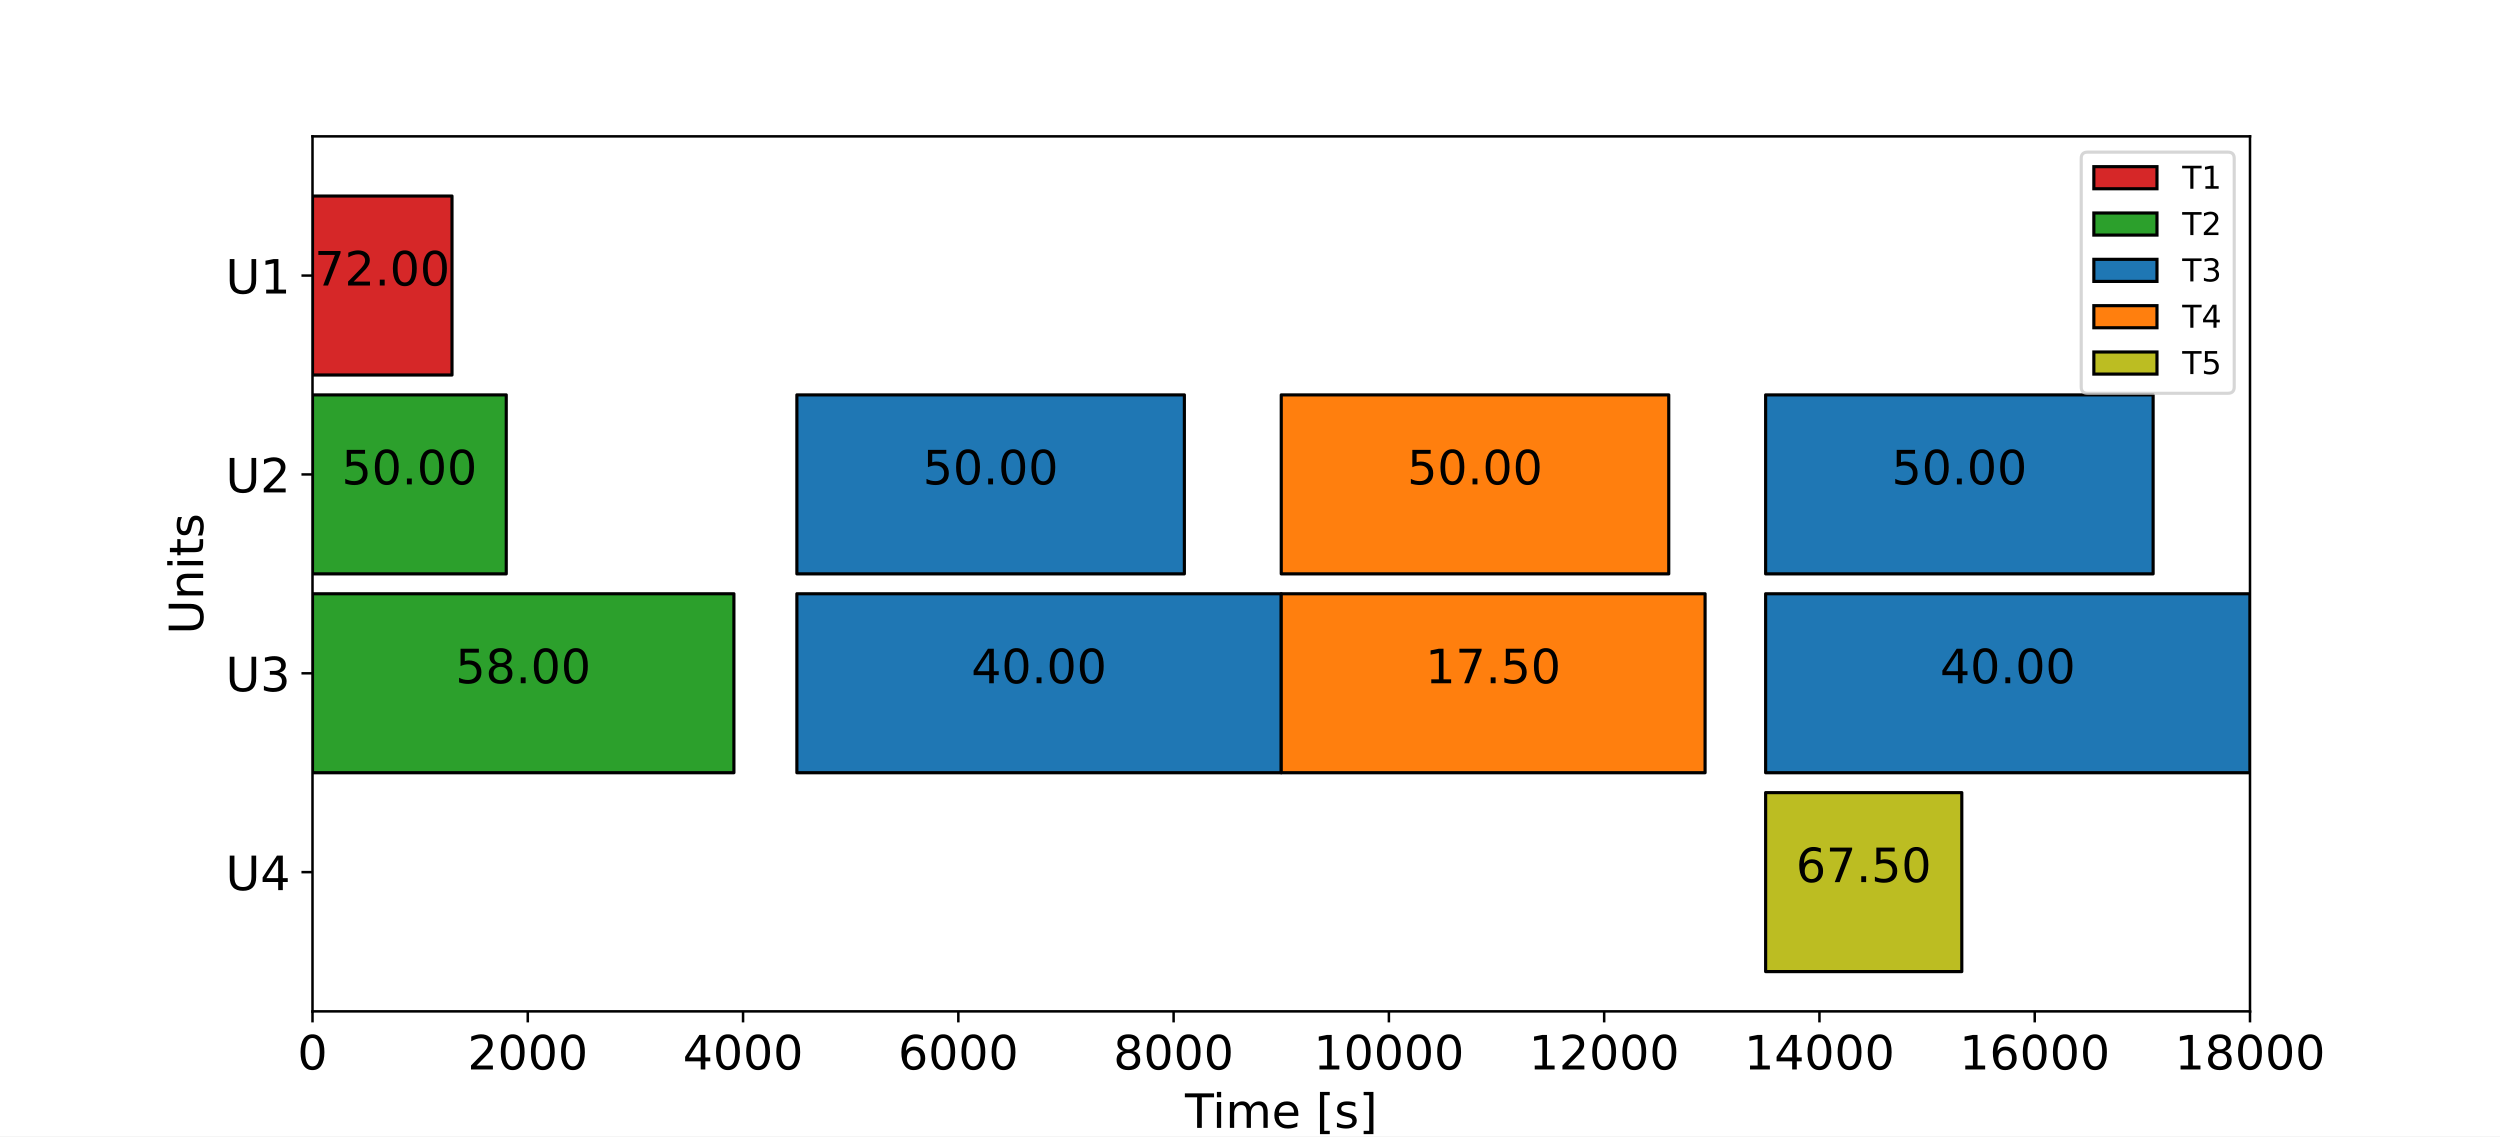
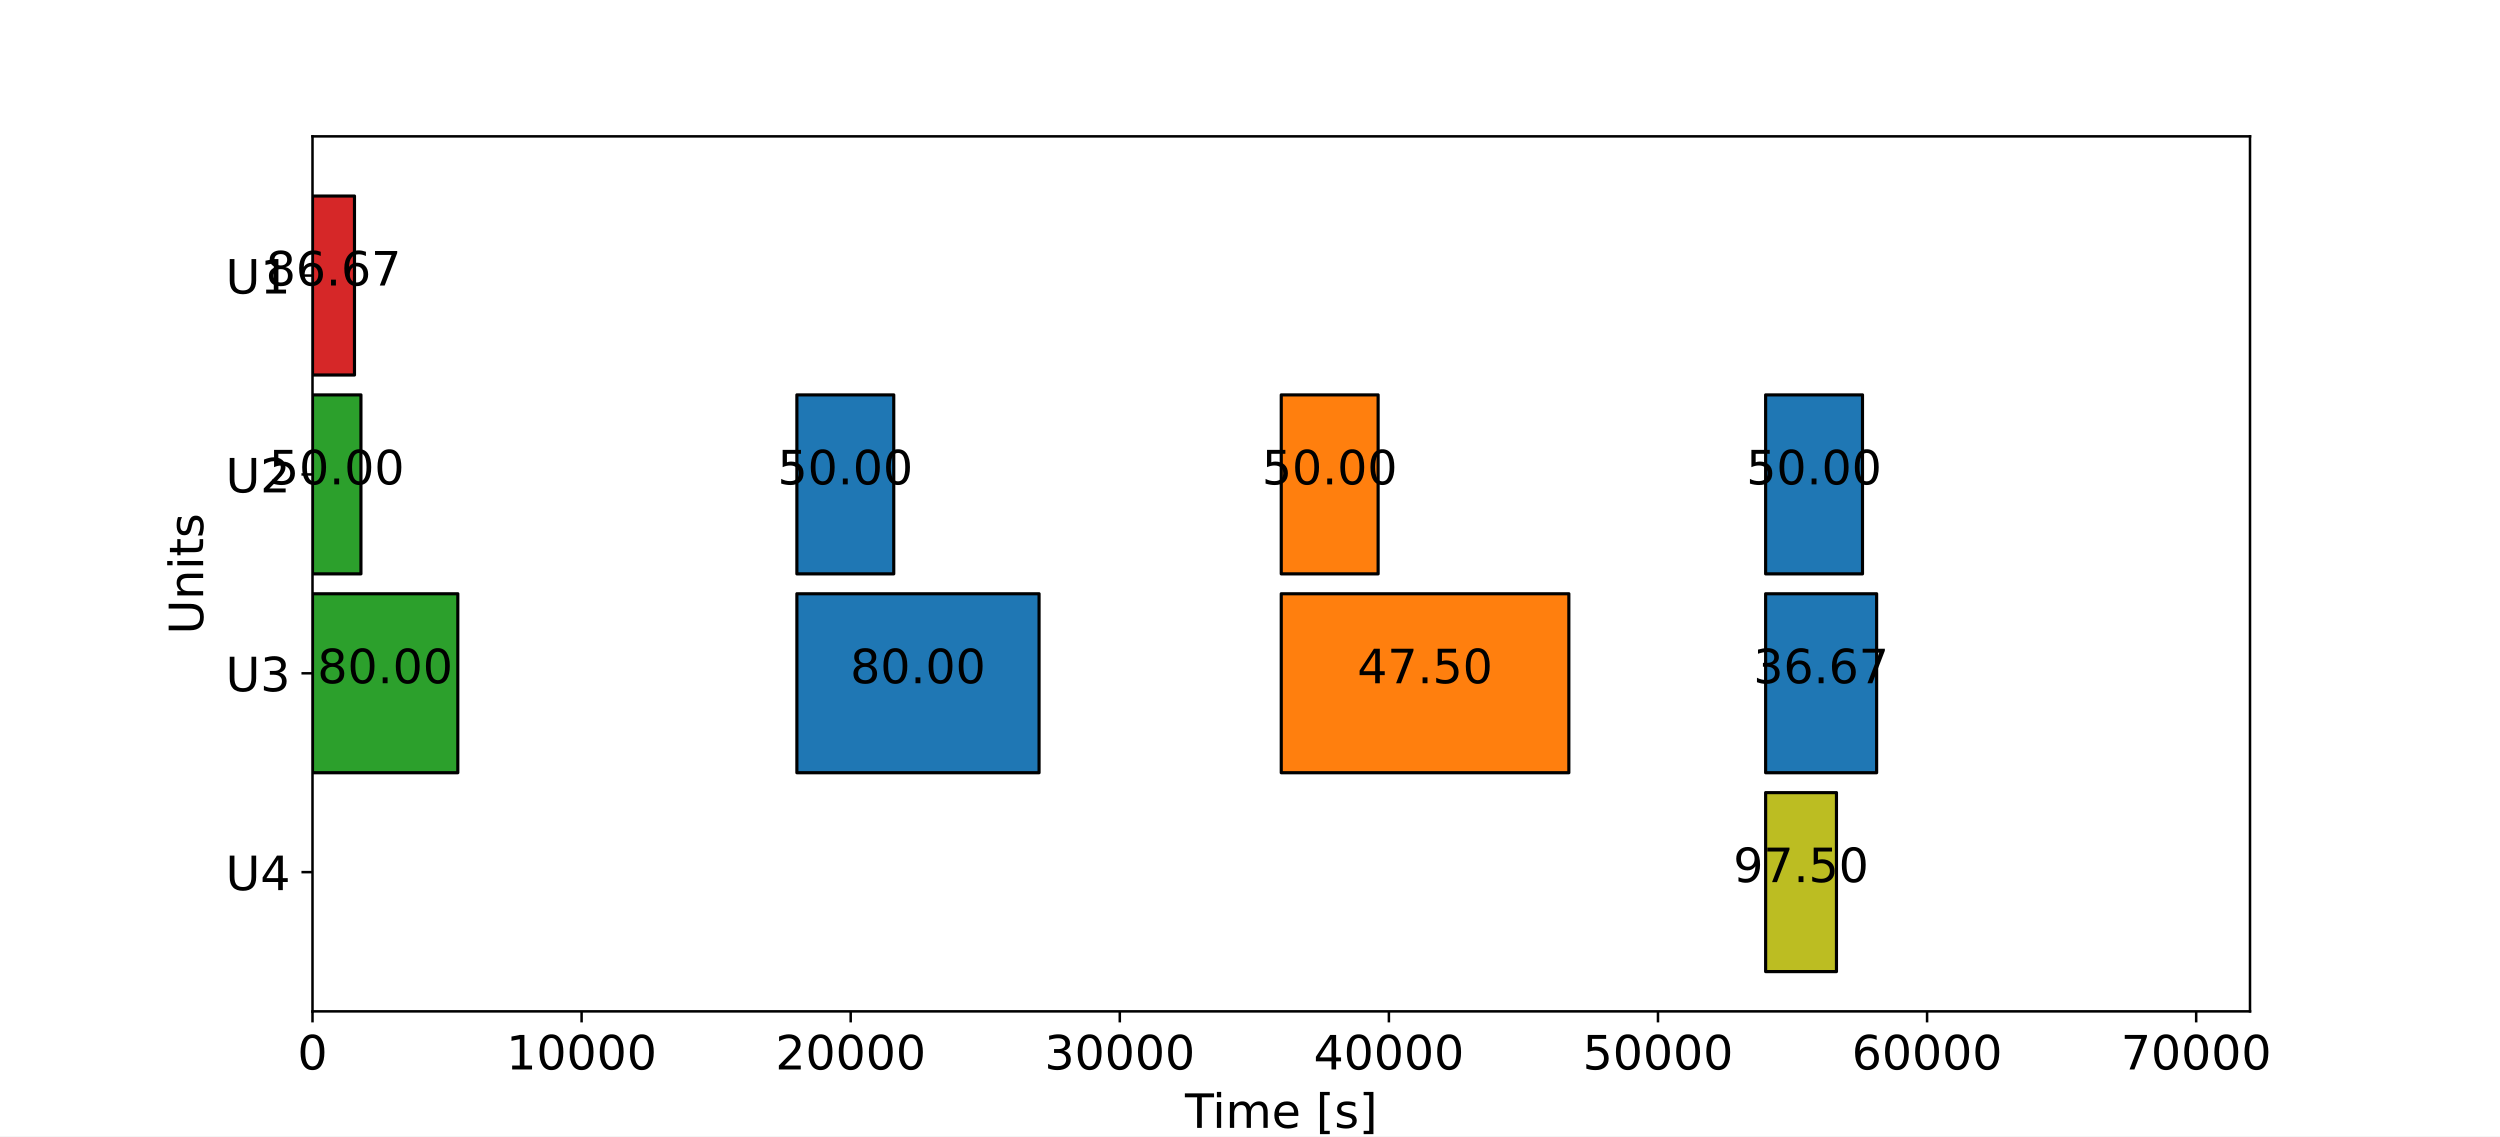
<svg xmlns="http://www.w3.org/2000/svg" xmlns:xlink="http://www.w3.org/1999/xlink" width="792pt" height="360pt" viewBox="0 0 792 360" version="1.1">
  <defs>
    <style type="text/css">*{stroke-linejoin: round; stroke-linecap: butt}</style>
  </defs>
  <g id="figure_1">
    <g id="patch_1">
      <path d="M 0 360  L 792 360  L 792 0  L 0 0  z " style="fill: #ffffff" />
    </g>
    <g id="axes_1">
      <g id="patch_2">
        <path d="M 99 320.4  L 712.8 320.4  L 712.8 43.2  L 99 43.2  z " style="fill: #ffffff" />
      </g>
      <g id="BrokenBarHCollection_1">
        <defs>
-           <path id="m81bebd222e" d="M 99 -241.2  L 99 -297.9  L 143.194 -297.9  L 143.194 -241.2  L 99 -241.2  z " style="stroke: #000000" />
-         </defs>
-         <g clip-path="url(#p4a7bb8e0bb)">
-           <use xlink:href="#m81bebd222e" x="0" y="360" style="fill: #d62728; stroke: #000000" />
+           <path id="m1258322903" d="M 99 -241.2  L 99 -297.9  L 112.299 -297.9  L 112.299 -241.2  L 99 -241.2  z " style="stroke: #000000" />
+         </defs>
+         <g clip-path="url(#p17976723ec)">
+           <use xlink:href="#m1258322903" x="0" y="360" style="fill: #d62728; stroke: #000000" />
        </g>
      </g>
      <g id="BrokenBarHCollection_2">
        <defs>
-           <path id="m9eb2f9c314" d="M 99 -178.2  L 99 -234.9  L 160.38 -234.9  L 160.38 -178.2  L 99 -178.2  z " style="stroke: #000000" />
-         </defs>
-         <g clip-path="url(#p4a7bb8e0bb)">
-           <use xlink:href="#m9eb2f9c314" x="0" y="360" style="fill: #2ca02c; stroke: #000000" />
+           <path id="m494aa70f9f" d="M 99 -178.2  L 99 -234.9  L 114.345 -234.9  L 114.345 -178.2  L 99 -178.2  z " style="stroke: #000000" />
+         </defs>
+         <g clip-path="url(#p17976723ec)">
+           <use xlink:href="#m494aa70f9f" x="0" y="360" style="fill: #2ca02c; stroke: #000000" />
        </g>
      </g>
      <g id="BrokenBarHCollection_3">
        <defs>
-           <path id="m31d85ff6fa" d="M 252.45 -178.2  L 252.45 -234.9  L 375.21 -234.9  L 375.21 -178.2  L 252.45 -178.2  z " style="stroke: #000000" />
-         </defs>
-         <g clip-path="url(#p4a7bb8e0bb)">
-           <use xlink:href="#m31d85ff6fa" x="0" y="360" style="fill: #1f77b4; stroke: #000000" />
+           <path id="m9062412a14" d="M 252.45 -178.2  L 252.45 -234.9  L 283.14 -234.9  L 283.14 -178.2  L 252.45 -178.2  z " style="stroke: #000000" />
+         </defs>
+         <g clip-path="url(#p17976723ec)">
+           <use xlink:href="#m9062412a14" x="0" y="360" style="fill: #1f77b4; stroke: #000000" />
        </g>
      </g>
      <g id="BrokenBarHCollection_4">
        <defs>
-           <path id="m3d2cc19e52" d="M 559.35 -178.2  L 559.35 -234.9  L 682.11 -234.9  L 682.11 -178.2  L 559.35 -178.2  z " style="stroke: #000000" />
-         </defs>
-         <g clip-path="url(#p4a7bb8e0bb)">
-           <use xlink:href="#m3d2cc19e52" x="0" y="360" style="fill: #1f77b4; stroke: #000000" />
+           <path id="me670b5eddc" d="M 559.35 -178.2  L 559.35 -234.9  L 590.04 -234.9  L 590.04 -178.2  L 559.35 -178.2  z " style="stroke: #000000" />
+         </defs>
+         <g clip-path="url(#p17976723ec)">
+           <use xlink:href="#me670b5eddc" x="0" y="360" style="fill: #1f77b4; stroke: #000000" />
        </g>
      </g>
      <g id="BrokenBarHCollection_5">
        <defs>
-           <path id="m1a95c7a7a6" d="M 405.9 -178.2  L 405.9 -234.9  L 528.66 -234.9  L 528.66 -178.2  L 405.9 -178.2  z " style="stroke: #000000" />
-         </defs>
-         <g clip-path="url(#p4a7bb8e0bb)">
-           <use xlink:href="#m1a95c7a7a6" x="0" y="360" style="fill: #ff7f0e; stroke: #000000" />
+           <path id="md164642801" d="M 405.9 -178.2  L 405.9 -234.9  L 436.59 -234.9  L 436.59 -178.2  L 405.9 -178.2  z " style="stroke: #000000" />
+         </defs>
+         <g clip-path="url(#p17976723ec)">
+           <use xlink:href="#md164642801" x="0" y="360" style="fill: #ff7f0e; stroke: #000000" />
        </g>
      </g>
      <g id="BrokenBarHCollection_6">
        <defs>
-           <path id="maec61ea250" d="M 99 -115.2  L 99 -171.9  L 232.501 -171.9  L 232.501 -115.2  L 99 -115.2  z " style="stroke: #000000" />
-         </defs>
-         <g clip-path="url(#p4a7bb8e0bb)">
-           <use xlink:href="#maec61ea250" x="0" y="360" style="fill: #2ca02c; stroke: #000000" />
+           <path id="mdda0d12904" d="M 99 -115.2  L 99 -171.9  L 145.035 -171.9  L 145.035 -115.2  L 99 -115.2  z " style="stroke: #000000" />
+         </defs>
+         <g clip-path="url(#p17976723ec)">
+           <use xlink:href="#mdda0d12904" x="0" y="360" style="fill: #2ca02c; stroke: #000000" />
        </g>
      </g>
      <g id="BrokenBarHCollection_7">
        <defs>
-           <path id="mf0f4328103" d="M 252.45 -115.2  L 252.45 -171.9  L 405.9 -171.9  L 405.9 -115.2  L 252.45 -115.2  z " style="stroke: #000000" />
-         </defs>
-         <g clip-path="url(#p4a7bb8e0bb)">
-           <use xlink:href="#mf0f4328103" x="0" y="360" style="fill: #1f77b4; stroke: #000000" />
+           <path id="m531e5bca9e" d="M 252.45 -115.2  L 252.45 -171.9  L 329.175 -171.9  L 329.175 -115.2  L 252.45 -115.2  z " style="stroke: #000000" />
+         </defs>
+         <g clip-path="url(#p17976723ec)">
+           <use xlink:href="#m531e5bca9e" x="0" y="360" style="fill: #1f77b4; stroke: #000000" />
        </g>
      </g>
      <g id="BrokenBarHCollection_8">
        <defs>
-           <path id="m0e651220ba" d="M 559.35 -115.2  L 559.35 -171.9  L 712.8 -171.9  L 712.8 -115.2  L 559.35 -115.2  z " style="stroke: #000000" />
-         </defs>
-         <g clip-path="url(#p4a7bb8e0bb)">
-           <use xlink:href="#m0e651220ba" x="0" y="360" style="fill: #1f77b4; stroke: #000000" />
+           <path id="ma4c908518f" d="M 559.35 -115.2  L 559.35 -171.9  L 594.516 -171.9  L 594.516 -115.2  L 559.35 -115.2  z " style="stroke: #000000" />
+         </defs>
+         <g clip-path="url(#p17976723ec)">
+           <use xlink:href="#ma4c908518f" x="0" y="360" style="fill: #1f77b4; stroke: #000000" />
        </g>
      </g>
      <g id="BrokenBarHCollection_9">
        <defs>
-           <path id="m77ba1caeb8" d="M 405.9 -115.2  L 405.9 -171.9  L 540.169 -171.9  L 540.169 -115.2  L 405.9 -115.2  z " style="stroke: #000000" />
-         </defs>
-         <g clip-path="url(#p4a7bb8e0bb)">
-           <use xlink:href="#m77ba1caeb8" x="0" y="360" style="fill: #ff7f0e; stroke: #000000" />
+           <path id="m0c7039a220" d="M 405.9 -115.2  L 405.9 -171.9  L 497.011 -171.9  L 497.011 -115.2  L 405.9 -115.2  z " style="stroke: #000000" />
+         </defs>
+         <g clip-path="url(#p17976723ec)">
+           <use xlink:href="#m0c7039a220" x="0" y="360" style="fill: #ff7f0e; stroke: #000000" />
        </g>
      </g>
      <g id="BrokenBarHCollection_10">
        <defs>
-           <path id="m92387e7897" d="M 559.35 -52.2  L 559.35 -108.9  L 621.497 -108.9  L 621.497 -52.2  L 559.35 -52.2  z " style="stroke: #000000" />
-         </defs>
-         <g clip-path="url(#p4a7bb8e0bb)">
-           <use xlink:href="#m92387e7897" x="0" y="360" style="fill: #bcbd22; stroke: #000000" />
+           <path id="mdcb5dcd080" d="M 559.35 -52.2  L 559.35 -108.9  L 581.792 -108.9  L 581.792 -52.2  L 559.35 -52.2  z " style="stroke: #000000" />
+         </defs>
+         <g clip-path="url(#p17976723ec)">
+           <use xlink:href="#mdcb5dcd080" x="0" y="360" style="fill: #bcbd22; stroke: #000000" />
        </g>
      </g>
      <g id="matplotlib.axis_1">
        <g id="xtick_1">
          <g id="line2d_1">
            <defs>
-               <path id="mda38a6af88" d="M 0 0  L 0 3.5  " style="stroke: #000000; stroke-width: 0.8" />
+               <path id="m4887a3c3fd" d="M 0 0  L 0 3.5  " style="stroke: #000000; stroke-width: 0.8" />
            </defs>
            <g>
-               <use xlink:href="#mda38a6af88" x="99" y="320.4" style="stroke: #000000; stroke-width: 0.8" />
+               <use xlink:href="#m4887a3c3fd" x="99" y="320.4" style="stroke: #000000; stroke-width: 0.8" />
            </g>
          </g>
          <g id="text_1">
            <g transform="translate(94.22813 338.7977) scale(0.15 -0.15)">
              <defs>
                <path id="DejaVuSans-30" d="M 2034 4250  Q 1547 4250 1301 3770  Q 1056 3291 1056 2328  Q 1056 1369 1301 889  Q 1547 409 2034 409  Q 2525 409 2770 889  Q 3016 1369 3016 2328  Q 3016 3291 2770 3770  Q 2525 4250 2034 4250  z M 2034 4750  Q 2819 4750 3233 4129  Q 3647 3509 3647 2328  Q 3647 1150 3233 529  Q 2819 -91 2034 -91  Q 1250 -91 836 529  Q 422 1150 422 2328  Q 422 3509 836 4129  Q 1250 4750 2034 4750  z " transform="scale(0.015625)" />
              </defs>
              <use xlink:href="#DejaVuSans-30" />
            </g>
          </g>
        </g>
        <g id="xtick_2">
          <g id="line2d_2">
            <g>
-               <use xlink:href="#mda38a6af88" x="167.2" y="320.4" style="stroke: #000000; stroke-width: 0.8" />
+               <use xlink:href="#m4887a3c3fd" x="184.25" y="320.4" style="stroke: #000000; stroke-width: 0.8" />
            </g>
          </g>
          <g id="text_2">
-             <g transform="translate(148.1125 338.7977) scale(0.15 -0.15)">
-               <defs>
-                 <path id="DejaVuSans-32" d="M 1228 531  L 3431 531  L 3431 0  L 469 0  L 469 531  Q 828 903 1448 1529  Q 2069 2156 2228 2338  Q 2531 2678 2651 2914  Q 2772 3150 2772 3378  Q 2772 3750 2511 3984  Q 2250 4219 1831 4219  Q 1534 4219 1204 4116  Q 875 4013 500 3803  L 500 4441  Q 881 4594 1212 4672  Q 1544 4750 1819 4750  Q 2544 4750 2975 4387  Q 3406 4025 3406 3419  Q 3406 3131 3298 2873  Q 3191 2616 2906 2266  Q 2828 2175 2409 1742  Q 1991 1309 1228 531  z " transform="scale(0.015625)" />
-               </defs>
-               <use xlink:href="#DejaVuSans-32" />
-               <use xlink:href="#DejaVuSans-30" x="63.623" />
-               <use xlink:href="#DejaVuSans-30" x="127.246" />
-               <use xlink:href="#DejaVuSans-30" x="190.869" />
+             <g transform="translate(160.3906 338.7977) scale(0.15 -0.15)">
+               <defs>
+                 <path id="DejaVuSans-31" d="M 794 531  L 1825 531  L 1825 4091  L 703 3866  L 703 4441  L 1819 4666  L 2450 4666  L 2450 531  L 3481 531  L 3481 0  L 794 0  L 794 531  z " transform="scale(0.015625)" />
+               </defs>
+               <use xlink:href="#DejaVuSans-31" />
+               <use xlink:href="#DejaVuSans-30" x="63.623" />
+               <use xlink:href="#DejaVuSans-30" x="127.246" />
+               <use xlink:href="#DejaVuSans-30" x="190.869" />
+               <use xlink:href="#DejaVuSans-30" x="254.492" />
            </g>
          </g>
        </g>
        <g id="xtick_3">
          <g id="line2d_3">
            <g>
-               <use xlink:href="#mda38a6af88" x="235.4" y="320.4" style="stroke: #000000; stroke-width: 0.8" />
+               <use xlink:href="#m4887a3c3fd" x="269.5" y="320.4" style="stroke: #000000; stroke-width: 0.8" />
            </g>
          </g>
          <g id="text_3">
-             <g transform="translate(216.3125 338.7977) scale(0.15 -0.15)">
-               <defs>
-                 <path id="DejaVuSans-34" d="M 2419 4116  L 825 1625  L 2419 1625  L 2419 4116  z M 2253 4666  L 3047 4666  L 3047 1625  L 3713 1625  L 3713 1100  L 3047 1100  L 3047 0  L 2419 0  L 2419 1100  L 313 1100  L 313 1709  L 2253 4666  z " transform="scale(0.015625)" />
-               </defs>
-               <use xlink:href="#DejaVuSans-34" />
-               <use xlink:href="#DejaVuSans-30" x="63.623" />
-               <use xlink:href="#DejaVuSans-30" x="127.246" />
-               <use xlink:href="#DejaVuSans-30" x="190.869" />
+             <g transform="translate(245.6406 338.7977) scale(0.15 -0.15)">
+               <defs>
+                 <path id="DejaVuSans-32" d="M 1228 531  L 3431 531  L 3431 0  L 469 0  L 469 531  Q 828 903 1448 1529  Q 2069 2156 2228 2338  Q 2531 2678 2651 2914  Q 2772 3150 2772 3378  Q 2772 3750 2511 3984  Q 2250 4219 1831 4219  Q 1534 4219 1204 4116  Q 875 4013 500 3803  L 500 4441  Q 881 4594 1212 4672  Q 1544 4750 1819 4750  Q 2544 4750 2975 4387  Q 3406 4025 3406 3419  Q 3406 3131 3298 2873  Q 3191 2616 2906 2266  Q 2828 2175 2409 1742  Q 1991 1309 1228 531  z " transform="scale(0.015625)" />
+               </defs>
+               <use xlink:href="#DejaVuSans-32" />
+               <use xlink:href="#DejaVuSans-30" x="63.623" />
+               <use xlink:href="#DejaVuSans-30" x="127.246" />
+               <use xlink:href="#DejaVuSans-30" x="190.869" />
+               <use xlink:href="#DejaVuSans-30" x="254.492" />
            </g>
          </g>
        </g>
        <g id="xtick_4">
          <g id="line2d_4">
            <g>
-               <use xlink:href="#mda38a6af88" x="303.6" y="320.4" style="stroke: #000000; stroke-width: 0.8" />
+               <use xlink:href="#m4887a3c3fd" x="354.75" y="320.4" style="stroke: #000000; stroke-width: 0.8" />
            </g>
          </g>
          <g id="text_4">
-             <g transform="translate(284.5125 338.7977) scale(0.15 -0.15)">
-               <defs>
-                 <path id="DejaVuSans-36" d="M 2113 2584  Q 1688 2584 1439 2293  Q 1191 2003 1191 1497  Q 1191 994 1439 701  Q 1688 409 2113 409  Q 2538 409 2786 701  Q 3034 994 3034 1497  Q 3034 2003 2786 2293  Q 2538 2584 2113 2584  z M 3366 4563  L 3366 3988  Q 3128 4100 2886 4159  Q 2644 4219 2406 4219  Q 1781 4219 1451 3797  Q 1122 3375 1075 2522  Q 1259 2794 1537 2939  Q 1816 3084 2150 3084  Q 2853 3084 3261 2657  Q 3669 2231 3669 1497  Q 3669 778 3244 343  Q 2819 -91 2113 -91  Q 1303 -91 875 529  Q 447 1150 447 2328  Q 447 3434 972 4092  Q 1497 4750 2381 4750  Q 2619 4750 2861 4703  Q 3103 4656 3366 4563  z " transform="scale(0.015625)" />
-               </defs>
-               <use xlink:href="#DejaVuSans-36" />
-               <use xlink:href="#DejaVuSans-30" x="63.623" />
-               <use xlink:href="#DejaVuSans-30" x="127.246" />
-               <use xlink:href="#DejaVuSans-30" x="190.869" />
+             <g transform="translate(330.8906 338.7977) scale(0.15 -0.15)">
+               <defs>
+                 <path id="DejaVuSans-33" d="M 2597 2516  Q 3050 2419 3304 2112  Q 3559 1806 3559 1356  Q 3559 666 3084 287  Q 2609 -91 1734 -91  Q 1441 -91 1130 -33  Q 819 25 488 141  L 488 750  Q 750 597 1062 519  Q 1375 441 1716 441  Q 2309 441 2620 675  Q 2931 909 2931 1356  Q 2931 1769 2642 2001  Q 2353 2234 1838 2234  L 1294 2234  L 1294 2753  L 1863 2753  Q 2328 2753 2575 2939  Q 2822 3125 2822 3475  Q 2822 3834 2567 4026  Q 2313 4219 1838 4219  Q 1578 4219 1281 4162  Q 984 4106 628 3988  L 628 4550  Q 988 4650 1302 4700  Q 1616 4750 1894 4750  Q 2613 4750 3031 4423  Q 3450 4097 3450 3541  Q 3450 3153 3228 2886  Q 3006 2619 2597 2516  z " transform="scale(0.015625)" />
+               </defs>
+               <use xlink:href="#DejaVuSans-33" />
+               <use xlink:href="#DejaVuSans-30" x="63.623" />
+               <use xlink:href="#DejaVuSans-30" x="127.246" />
+               <use xlink:href="#DejaVuSans-30" x="190.869" />
+               <use xlink:href="#DejaVuSans-30" x="254.492" />
            </g>
          </g>
        </g>
        <g id="xtick_5">
          <g id="line2d_5">
            <g>
-               <use xlink:href="#mda38a6af88" x="371.8" y="320.4" style="stroke: #000000; stroke-width: 0.8" />
+               <use xlink:href="#m4887a3c3fd" x="440" y="320.4" style="stroke: #000000; stroke-width: 0.8" />
            </g>
          </g>
          <g id="text_5">
-             <g transform="translate(352.7125 338.7977) scale(0.15 -0.15)">
-               <defs>
-                 <path id="DejaVuSans-38" d="M 2034 2216  Q 1584 2216 1326 1975  Q 1069 1734 1069 1313  Q 1069 891 1326 650  Q 1584 409 2034 409  Q 2484 409 2743 651  Q 3003 894 3003 1313  Q 3003 1734 2745 1975  Q 2488 2216 2034 2216  z M 1403 2484  Q 997 2584 770 2862  Q 544 3141 544 3541  Q 544 4100 942 4425  Q 1341 4750 2034 4750  Q 2731 4750 3128 4425  Q 3525 4100 3525 3541  Q 3525 3141 3298 2862  Q 3072 2584 2669 2484  Q 3125 2378 3379 2068  Q 3634 1759 3634 1313  Q 3634 634 3220 271  Q 2806 -91 2034 -91  Q 1263 -91 848 271  Q 434 634 434 1313  Q 434 1759 690 2068  Q 947 2378 1403 2484  z M 1172 3481  Q 1172 3119 1398 2916  Q 1625 2713 2034 2713  Q 2441 2713 2670 2916  Q 2900 3119 2900 3481  Q 2900 3844 2670 4047  Q 2441 4250 2034 4250  Q 1625 4250 1398 4047  Q 1172 3844 1172 3481  z " transform="scale(0.015625)" />
-               </defs>
-               <use xlink:href="#DejaVuSans-38" />
-               <use xlink:href="#DejaVuSans-30" x="63.623" />
-               <use xlink:href="#DejaVuSans-30" x="127.246" />
-               <use xlink:href="#DejaVuSans-30" x="190.869" />
+             <g transform="translate(416.1406 338.7977) scale(0.15 -0.15)">
+               <defs>
+                 <path id="DejaVuSans-34" d="M 2419 4116  L 825 1625  L 2419 1625  L 2419 4116  z M 2253 4666  L 3047 4666  L 3047 1625  L 3713 1625  L 3713 1100  L 3047 1100  L 3047 0  L 2419 0  L 2419 1100  L 313 1100  L 313 1709  L 2253 4666  z " transform="scale(0.015625)" />
+               </defs>
+               <use xlink:href="#DejaVuSans-34" />
+               <use xlink:href="#DejaVuSans-30" x="63.623" />
+               <use xlink:href="#DejaVuSans-30" x="127.246" />
+               <use xlink:href="#DejaVuSans-30" x="190.869" />
+               <use xlink:href="#DejaVuSans-30" x="254.492" />
            </g>
          </g>
        </g>
        <g id="xtick_6">
          <g id="line2d_6">
            <g>
-               <use xlink:href="#mda38a6af88" x="440" y="320.4" style="stroke: #000000; stroke-width: 0.8" />
+               <use xlink:href="#m4887a3c3fd" x="525.25" y="320.4" style="stroke: #000000; stroke-width: 0.8" />
            </g>
          </g>
          <g id="text_6">
-             <g transform="translate(416.1406 338.7977) scale(0.15 -0.15)">
-               <defs>
-                 <path id="DejaVuSans-31" d="M 794 531  L 1825 531  L 1825 4091  L 703 3866  L 703 4441  L 1819 4666  L 2450 4666  L 2450 531  L 3481 531  L 3481 0  L 794 0  L 794 531  z " transform="scale(0.015625)" />
-               </defs>
-               <use xlink:href="#DejaVuSans-31" />
+             <g transform="translate(501.3906 338.7977) scale(0.15 -0.15)">
+               <defs>
+                 <path id="DejaVuSans-35" d="M 691 4666  L 3169 4666  L 3169 4134  L 1269 4134  L 1269 2991  Q 1406 3038 1543 3061  Q 1681 3084 1819 3084  Q 2600 3084 3056 2656  Q 3513 2228 3513 1497  Q 3513 744 3044 326  Q 2575 -91 1722 -91  Q 1428 -91 1123 -41  Q 819 9 494 109  L 494 744  Q 775 591 1075 516  Q 1375 441 1709 441  Q 2250 441 2565 725  Q 2881 1009 2881 1497  Q 2881 1984 2565 2268  Q 2250 2553 1709 2553  Q 1456 2553 1204 2497  Q 953 2441 691 2322  L 691 4666  z " transform="scale(0.015625)" />
+               </defs>
+               <use xlink:href="#DejaVuSans-35" />
              <use xlink:href="#DejaVuSans-30" x="63.623" />
              <use xlink:href="#DejaVuSans-30" x="127.246" />
              <use xlink:href="#DejaVuSans-30" x="190.869" />
              <use xlink:href="#DejaVuSans-30" x="254.492" />
            </g>
          </g>
        </g>
        <g id="xtick_7">
          <g id="line2d_7">
            <g>
-               <use xlink:href="#mda38a6af88" x="508.2" y="320.4" style="stroke: #000000; stroke-width: 0.8" />
+               <use xlink:href="#m4887a3c3fd" x="610.5" y="320.4" style="stroke: #000000; stroke-width: 0.8" />
            </g>
          </g>
          <g id="text_7">
-             <g transform="translate(484.3406 338.7977) scale(0.15 -0.15)">
-               <use xlink:href="#DejaVuSans-31" />
-               <use xlink:href="#DejaVuSans-32" x="63.623" />
+             <g transform="translate(586.6406 338.7977) scale(0.15 -0.15)">
+               <defs>
+                 <path id="DejaVuSans-36" d="M 2113 2584  Q 1688 2584 1439 2293  Q 1191 2003 1191 1497  Q 1191 994 1439 701  Q 1688 409 2113 409  Q 2538 409 2786 701  Q 3034 994 3034 1497  Q 3034 2003 2786 2293  Q 2538 2584 2113 2584  z M 3366 4563  L 3366 3988  Q 3128 4100 2886 4159  Q 2644 4219 2406 4219  Q 1781 4219 1451 3797  Q 1122 3375 1075 2522  Q 1259 2794 1537 2939  Q 1816 3084 2150 3084  Q 2853 3084 3261 2657  Q 3669 2231 3669 1497  Q 3669 778 3244 343  Q 2819 -91 2113 -91  Q 1303 -91 875 529  Q 447 1150 447 2328  Q 447 3434 972 4092  Q 1497 4750 2381 4750  Q 2619 4750 2861 4703  Q 3103 4656 3366 4563  z " transform="scale(0.015625)" />
+               </defs>
+               <use xlink:href="#DejaVuSans-36" />
+               <use xlink:href="#DejaVuSans-30" x="63.623" />
              <use xlink:href="#DejaVuSans-30" x="127.246" />
              <use xlink:href="#DejaVuSans-30" x="190.869" />
              <use xlink:href="#DejaVuSans-30" x="254.492" />
            </g>
          </g>
        </g>
        <g id="xtick_8">
          <g id="line2d_8">
            <g>
-               <use xlink:href="#mda38a6af88" x="576.4" y="320.4" style="stroke: #000000; stroke-width: 0.8" />
+               <use xlink:href="#m4887a3c3fd" x="695.75" y="320.4" style="stroke: #000000; stroke-width: 0.8" />
            </g>
          </g>
          <g id="text_8">
-             <g transform="translate(552.5406 338.7977) scale(0.15 -0.15)">
-               <use xlink:href="#DejaVuSans-31" />
-               <use xlink:href="#DejaVuSans-34" x="63.623" />
-               <use xlink:href="#DejaVuSans-30" x="127.246" />
-               <use xlink:href="#DejaVuSans-30" x="190.869" />
-               <use xlink:href="#DejaVuSans-30" x="254.492" />
-             </g>
-           </g>
-         </g>
-         <g id="xtick_9">
-           <g id="line2d_9">
-             <g>
-               <use xlink:href="#mda38a6af88" x="644.6" y="320.4" style="stroke: #000000; stroke-width: 0.8" />
-             </g>
-           </g>
-           <g id="text_9">
-             <g transform="translate(620.7406 338.7977) scale(0.15 -0.15)">
-               <use xlink:href="#DejaVuSans-31" />
-               <use xlink:href="#DejaVuSans-36" x="63.623" />
-               <use xlink:href="#DejaVuSans-30" x="127.246" />
-               <use xlink:href="#DejaVuSans-30" x="190.869" />
-               <use xlink:href="#DejaVuSans-30" x="254.492" />
-             </g>
-           </g>
-         </g>
-         <g id="xtick_10">
-           <g id="line2d_10">
-             <g>
-               <use xlink:href="#mda38a6af88" x="712.8" y="320.4" style="stroke: #000000; stroke-width: 0.8" />
-             </g>
-           </g>
-           <g id="text_10">
-             <g transform="translate(688.9406 338.7977) scale(0.15 -0.15)">
-               <use xlink:href="#DejaVuSans-31" />
-               <use xlink:href="#DejaVuSans-38" x="63.623" />
-               <use xlink:href="#DejaVuSans-30" x="127.246" />
-               <use xlink:href="#DejaVuSans-30" x="190.869" />
-               <use xlink:href="#DejaVuSans-30" x="254.492" />
-             </g>
-           </g>
-         </g>
-         <g id="text_11">
+             <g transform="translate(671.8906 338.7977) scale(0.15 -0.15)">
+               <defs>
+                 <path id="DejaVuSans-37" d="M 525 4666  L 3525 4666  L 3525 4397  L 1831 0  L 1172 0  L 2766 4134  L 525 4134  L 525 4666  z " transform="scale(0.015625)" />
+               </defs>
+               <use xlink:href="#DejaVuSans-37" />
+               <use xlink:href="#DejaVuSans-30" x="63.623" />
+               <use xlink:href="#DejaVuSans-30" x="127.246" />
+               <use xlink:href="#DejaVuSans-30" x="190.869" />
+               <use xlink:href="#DejaVuSans-30" x="254.492" />
+             </g>
+           </g>
+         </g>
+         <g id="text_9">
          <g transform="translate(375.4066 357.3148) scale(0.15 -0.15)">
            <defs>
              <path id="DejaVuSans-54" d="M -19 4666  L 3928 4666  L 3928 4134  L 2272 4134  L 2272 0  L 1638 0  L 1638 4134  L -19 4134  L -19 4666  z " transform="scale(0.015625)" />
              <path id="DejaVuSans-69" d="M 603 3500  L 1178 3500  L 1178 0  L 603 0  L 603 3500  z M 603 4863  L 1178 4863  L 1178 4134  L 603 4134  L 603 4863  z " transform="scale(0.015625)" />
              <path id="DejaVuSans-6d" d="M 3328 2828  Q 3544 3216 3844 3400  Q 4144 3584 4550 3584  Q 5097 3584 5394 3201  Q 5691 2819 5691 2113  L 5691 0  L 5113 0  L 5113 2094  Q 5113 2597 4934 2840  Q 4756 3084 4391 3084  Q 3944 3084 3684 2787  Q 3425 2491 3425 1978  L 3425 0  L 2847 0  L 2847 2094  Q 2847 2600 2669 2842  Q 2491 3084 2119 3084  Q 1678 3084 1418 2786  Q 1159 2488 1159 1978  L 1159 0  L 581 0  L 581 3500  L 1159 3500  L 1159 2956  Q 1356 3278 1631 3431  Q 1906 3584 2284 3584  Q 2666 3584 2933 3390  Q 3200 3197 3328 2828  z " transform="scale(0.015625)" />
              <path id="DejaVuSans-65" d="M 3597 1894  L 3597 1613  L 953 1613  Q 991 1019 1311 708  Q 1631 397 2203 397  Q 2534 397 2845 478  Q 3156 559 3463 722  L 3463 178  Q 3153 47 2828 -22  Q 2503 -91 2169 -91  Q 1331 -91 842 396  Q 353 884 353 1716  Q 353 2575 817 3079  Q 1281 3584 2069 3584  Q 2775 3584 3186 3129  Q 3597 2675 3597 1894  z M 3022 2063  Q 3016 2534 2758 2815  Q 2500 3097 2075 3097  Q 1594 3097 1305 2825  Q 1016 2553 972 2059  L 3022 2063  z " transform="scale(0.015625)" />
              <path id="DejaVuSans-20" transform="scale(0.015625)" />
              <path id="DejaVuSans-5b" d="M 550 4863  L 1875 4863  L 1875 4416  L 1125 4416  L 1125 -397  L 1875 -397  L 1875 -844  L 550 -844  L 550 4863  z " transform="scale(0.015625)" />
              <path id="DejaVuSans-73" d="M 2834 3397  L 2834 2853  Q 2591 2978 2328 3040  Q 2066 3103 1784 3103  Q 1356 3103 1142 2972  Q 928 2841 928 2578  Q 928 2378 1081 2264  Q 1234 2150 1697 2047  L 1894 2003  Q 2506 1872 2764 1633  Q 3022 1394 3022 966  Q 3022 478 2636 193  Q 2250 -91 1575 -91  Q 1294 -91 989 -36  Q 684 19 347 128  L 347 722  Q 666 556 975 473  Q 1284 391 1588 391  Q 1994 391 2212 530  Q 2431 669 2431 922  Q 2431 1156 2273 1281  Q 2116 1406 1581 1522  L 1381 1569  Q 847 1681 609 1914  Q 372 2147 372 2553  Q 372 3047 722 3315  Q 1072 3584 1716 3584  Q 2034 3584 2315 3537  Q 2597 3491 2834 3397  z " transform="scale(0.015625)" />
              <path id="DejaVuSans-5d" d="M 1947 4863  L 1947 -844  L 622 -844  L 622 -397  L 1369 -397  L 1369 4416  L 622 4416  L 622 4863  L 1947 4863  z " transform="scale(0.015625)" />
            </defs>
            <use xlink:href="#DejaVuSans-54" />
            <use xlink:href="#DejaVuSans-69" x="57.959" />
            <use xlink:href="#DejaVuSans-6d" x="85.742" />
            <use xlink:href="#DejaVuSans-65" x="183.154" />
            <use xlink:href="#DejaVuSans-20" x="244.678" />
            <use xlink:href="#DejaVuSans-5b" x="276.465" />
            <use xlink:href="#DejaVuSans-73" x="315.479" />
            <use xlink:href="#DejaVuSans-5d" x="367.578" />
          </g>
        </g>
      </g>
      <g id="matplotlib.axis_2">
        <g id="ytick_1">
-           <g id="line2d_11">
+           <g id="line2d_9">
            <defs>
-               <path id="mc59782604f" d="M 0 0  L -3.5 0  " style="stroke: #000000; stroke-width: 0.8" />
+               <path id="m503b7bcdea" d="M 0 0  L -3.5 0  " style="stroke: #000000; stroke-width: 0.8" />
            </defs>
            <g>
-               <use xlink:href="#mc59782604f" x="99" y="276.3" style="stroke: #000000; stroke-width: 0.8" />
-             </g>
-           </g>
-           <g id="text_12">
+               <use xlink:href="#m503b7bcdea" x="99" y="276.3" style="stroke: #000000; stroke-width: 0.8" />
+             </g>
+           </g>
+           <g id="text_10">
            <g transform="translate(71.47813 281.9988) scale(0.15 -0.15)">
              <defs>
                <path id="DejaVuSans-55" d="M 556 4666  L 1191 4666  L 1191 1831  Q 1191 1081 1462 751  Q 1734 422 2344 422  Q 2950 422 3222 751  Q 3494 1081 3494 1831  L 3494 4666  L 4128 4666  L 4128 1753  Q 4128 841 3676 375  Q 3225 -91 2344 -91  Q 1459 -91 1007 375  Q 556 841 556 1753  L 556 4666  z " transform="scale(0.015625)" />
              </defs>
              <use xlink:href="#DejaVuSans-55" />
              <use xlink:href="#DejaVuSans-34" x="73.193" />
            </g>
          </g>
        </g>
        <g id="ytick_2">
-           <g id="line2d_12">
-             <g>
-               <use xlink:href="#mc59782604f" x="99" y="213.3" style="stroke: #000000; stroke-width: 0.8" />
-             </g>
-           </g>
-           <g id="text_13">
+           <g id="line2d_10">
+             <g>
+               <use xlink:href="#m503b7bcdea" x="99" y="213.3" style="stroke: #000000; stroke-width: 0.8" />
+             </g>
+           </g>
+           <g id="text_11">
            <g transform="translate(71.47813 218.9988) scale(0.15 -0.15)">
-               <defs>
-                 <path id="DejaVuSans-33" d="M 2597 2516  Q 3050 2419 3304 2112  Q 3559 1806 3559 1356  Q 3559 666 3084 287  Q 2609 -91 1734 -91  Q 1441 -91 1130 -33  Q 819 25 488 141  L 488 750  Q 750 597 1062 519  Q 1375 441 1716 441  Q 2309 441 2620 675  Q 2931 909 2931 1356  Q 2931 1769 2642 2001  Q 2353 2234 1838 2234  L 1294 2234  L 1294 2753  L 1863 2753  Q 2328 2753 2575 2939  Q 2822 3125 2822 3475  Q 2822 3834 2567 4026  Q 2313 4219 1838 4219  Q 1578 4219 1281 4162  Q 984 4106 628 3988  L 628 4550  Q 988 4650 1302 4700  Q 1616 4750 1894 4750  Q 2613 4750 3031 4423  Q 3450 4097 3450 3541  Q 3450 3153 3228 2886  Q 3006 2619 2597 2516  z " transform="scale(0.015625)" />
-               </defs>
              <use xlink:href="#DejaVuSans-55" />
              <use xlink:href="#DejaVuSans-33" x="73.193" />
            </g>
          </g>
        </g>
        <g id="ytick_3">
-           <g id="line2d_13">
-             <g>
-               <use xlink:href="#mc59782604f" x="99" y="150.3" style="stroke: #000000; stroke-width: 0.8" />
-             </g>
-           </g>
-           <g id="text_14">
+           <g id="line2d_11">
+             <g>
+               <use xlink:href="#m503b7bcdea" x="99" y="150.3" style="stroke: #000000; stroke-width: 0.8" />
+             </g>
+           </g>
+           <g id="text_12">
            <g transform="translate(71.47813 155.9988) scale(0.15 -0.15)">
              <use xlink:href="#DejaVuSans-55" />
              <use xlink:href="#DejaVuSans-32" x="73.193" />
            </g>
          </g>
        </g>
        <g id="ytick_4">
-           <g id="line2d_14">
-             <g>
-               <use xlink:href="#mc59782604f" x="99" y="87.3" style="stroke: #000000; stroke-width: 0.8" />
-             </g>
-           </g>
-           <g id="text_15">
+           <g id="line2d_12">
+             <g>
+               <use xlink:href="#m503b7bcdea" x="99" y="87.3" style="stroke: #000000; stroke-width: 0.8" />
+             </g>
+           </g>
+           <g id="text_13">
            <g transform="translate(71.47813 92.99883) scale(0.15 -0.15)">
              <use xlink:href="#DejaVuSans-55" />
              <use xlink:href="#DejaVuSans-31" x="73.193" />
            </g>
          </g>
        </g>
-         <g id="text_16">
+         <g id="text_14">
          <g transform="translate(64.35859 200.973) rotate(-90) scale(0.15 -0.15)">
            <defs>
              <path id="DejaVuSans-6e" d="M 3513 2113  L 3513 0  L 2938 0  L 2938 2094  Q 2938 2591 2744 2837  Q 2550 3084 2163 3084  Q 1697 3084 1428 2787  Q 1159 2491 1159 1978  L 1159 0  L 581 0  L 581 3500  L 1159 3500  L 1159 2956  Q 1366 3272 1645 3428  Q 1925 3584 2291 3584  Q 2894 3584 3203 3211  Q 3513 2838 3513 2113  z " transform="scale(0.015625)" />
              <path id="DejaVuSans-74" d="M 1172 4494  L 1172 3500  L 2356 3500  L 2356 3053  L 1172 3053  L 1172 1153  Q 1172 725 1289 603  Q 1406 481 1766 481  L 2356 481  L 2356 0  L 1766 0  Q 1100 0 847 248  Q 594 497 594 1153  L 594 3053  L 172 3053  L 172 3500  L 594 3500  L 594 4494  L 1172 4494  z " transform="scale(0.015625)" />
            </defs>
            <use xlink:href="#DejaVuSans-55" />
            <use xlink:href="#DejaVuSans-6e" x="73.193" />
            <use xlink:href="#DejaVuSans-69" x="136.572" />
            <use xlink:href="#DejaVuSans-74" x="164.355" />
            <use xlink:href="#DejaVuSans-73" x="203.564" />
          </g>
        </g>
      </g>
      <g id="patch_3">
        <path d="M 99 320.4  L 99 43.2  " style="fill: none; stroke: #000000; stroke-width: 0.8; stroke-linejoin: miter; stroke-linecap: square" />
      </g>
      <g id="patch_4">
        <path d="M 712.8 320.4  L 712.8 43.2  " style="fill: none; stroke: #000000; stroke-width: 0.8; stroke-linejoin: miter; stroke-linecap: square" />
      </g>
      <g id="patch_5">
        <path d="M 99 320.4  L 712.8 320.4  " style="fill: none; stroke: #000000; stroke-width: 0.8; stroke-linejoin: miter; stroke-linecap: square" />
      </g>
      <g id="patch_6">
        <path d="M 99 43.2  L 712.8 43.2  " style="fill: none; stroke: #000000; stroke-width: 0.8; stroke-linejoin: miter; stroke-linecap: square" />
      </g>
-       <g id="text_17">
-         <g transform="translate(99.62571 90.45) scale(0.15 -0.15)">
+       <g id="text_15">
+         <g transform="translate(84.17841 90.45) scale(0.15 -0.15)">
          <defs>
-             <path id="DejaVuSans-37" d="M 525 4666  L 3525 4666  L 3525 4397  L 1831 0  L 1172 0  L 2766 4134  L 525 4134  L 525 4666  z " transform="scale(0.015625)" />
+             <path id="DejaVuSans-38" d="M 2034 2216  Q 1584 2216 1326 1975  Q 1069 1734 1069 1313  Q 1069 891 1326 650  Q 1584 409 2034 409  Q 2484 409 2743 651  Q 3003 894 3003 1313  Q 3003 1734 2745 1975  Q 2488 2216 2034 2216  z M 1403 2484  Q 997 2584 770 2862  Q 544 3141 544 3541  Q 544 4100 942 4425  Q 1341 4750 2034 4750  Q 2731 4750 3128 4425  Q 3525 4100 3525 3541  Q 3525 3141 3298 2862  Q 3072 2584 2669 2484  Q 3125 2378 3379 2068  Q 3634 1759 3634 1313  Q 3634 634 3220 271  Q 2806 -91 2034 -91  Q 1263 -91 848 271  Q 434 634 434 1313  Q 434 1759 690 2068  Q 947 2378 1403 2484  z M 1172 3481  Q 1172 3119 1398 2916  Q 1625 2713 2034 2713  Q 2441 2713 2670 2916  Q 2900 3119 2900 3481  Q 2900 3844 2670 4047  Q 2441 4250 2034 4250  Q 1625 4250 1398 4047  Q 1172 3844 1172 3481  z " transform="scale(0.015625)" />
            <path id="DejaVuSans-2e" d="M 684 794  L 1344 794  L 1344 0  L 684 0  L 684 794  z " transform="scale(0.015625)" />
          </defs>
-           <use xlink:href="#DejaVuSans-37" />
-           <use xlink:href="#DejaVuSans-32" x="63.623" />
+           <use xlink:href="#DejaVuSans-38" />
+           <use xlink:href="#DejaVuSans-36" x="63.623" />
+           <use xlink:href="#DejaVuSans-2e" x="127.246" />
+           <use xlink:href="#DejaVuSans-36" x="159.033" />
+           <use xlink:href="#DejaVuSans-37" x="222.656" />
+         </g>
+       </g>
+       <g id="text_16">
+         <g transform="translate(85.20141 153.45) scale(0.15 -0.15)">
+           <use xlink:href="#DejaVuSans-35" />
+           <use xlink:href="#DejaVuSans-30" x="63.623" />
+           <use xlink:href="#DejaVuSans-2e" x="127.246" />
+           <use xlink:href="#DejaVuSans-30" x="159.033" />
+           <use xlink:href="#DejaVuSans-30" x="222.656" />
+         </g>
+       </g>
+       <g id="text_17">
+         <g transform="translate(246.3239 153.45) scale(0.15 -0.15)">
+           <use xlink:href="#DejaVuSans-35" />
+           <use xlink:href="#DejaVuSans-30" x="63.623" />
          <use xlink:href="#DejaVuSans-2e" x="127.246" />
          <use xlink:href="#DejaVuSans-30" x="159.033" />
          <use xlink:href="#DejaVuSans-30" x="222.656" />
        </g>
      </g>
      <g id="text_18">
-         <g transform="translate(108.2189 153.45) scale(0.15 -0.15)">
+         <g transform="translate(553.2239 153.45) scale(0.15 -0.15)">
+           <use xlink:href="#DejaVuSans-35" />
+           <use xlink:href="#DejaVuSans-30" x="63.623" />
+           <use xlink:href="#DejaVuSans-2e" x="127.246" />
+           <use xlink:href="#DejaVuSans-30" x="159.033" />
+           <use xlink:href="#DejaVuSans-30" x="222.656" />
+         </g>
+       </g>
+       <g id="text_19">
+         <g transform="translate(399.7739 153.45) scale(0.15 -0.15)">
+           <use xlink:href="#DejaVuSans-35" />
+           <use xlink:href="#DejaVuSans-30" x="63.623" />
+           <use xlink:href="#DejaVuSans-2e" x="127.246" />
+           <use xlink:href="#DejaVuSans-30" x="159.033" />
+           <use xlink:href="#DejaVuSans-30" x="222.656" />
+         </g>
+       </g>
+       <g id="text_20">
+         <g transform="translate(100.5464 216.45) scale(0.15 -0.15)">
+           <use xlink:href="#DejaVuSans-38" />
+           <use xlink:href="#DejaVuSans-30" x="63.623" />
+           <use xlink:href="#DejaVuSans-2e" x="127.246" />
+           <use xlink:href="#DejaVuSans-30" x="159.033" />
+           <use xlink:href="#DejaVuSans-30" x="222.656" />
+         </g>
+       </g>
+       <g id="text_21">
+         <g transform="translate(269.3414 216.45) scale(0.15 -0.15)">
+           <use xlink:href="#DejaVuSans-38" />
+           <use xlink:href="#DejaVuSans-30" x="63.623" />
+           <use xlink:href="#DejaVuSans-2e" x="127.246" />
+           <use xlink:href="#DejaVuSans-30" x="159.033" />
+           <use xlink:href="#DejaVuSans-30" x="222.656" />
+         </g>
+       </g>
+       <g id="text_22">
+         <g transform="translate(555.4617 216.45) scale(0.15 -0.15)">
+           <use xlink:href="#DejaVuSans-33" />
+           <use xlink:href="#DejaVuSans-36" x="63.623" />
+           <use xlink:href="#DejaVuSans-2e" x="127.246" />
+           <use xlink:href="#DejaVuSans-36" x="159.033" />
+           <use xlink:href="#DejaVuSans-37" x="222.656" />
+         </g>
+       </g>
+       <g id="text_23">
+         <g transform="translate(429.9844 216.45) scale(0.15 -0.15)">
+           <use xlink:href="#DejaVuSans-34" />
+           <use xlink:href="#DejaVuSans-37" x="63.623" />
+           <use xlink:href="#DejaVuSans-2e" x="127.246" />
+           <use xlink:href="#DejaVuSans-35" x="159.033" />
+           <use xlink:href="#DejaVuSans-30" x="222.656" />
+         </g>
+       </g>
+       <g id="text_24">
+         <g transform="translate(549.0999 279.45) scale(0.15 -0.15)">
          <defs>
-             <path id="DejaVuSans-35" d="M 691 4666  L 3169 4666  L 3169 4134  L 1269 4134  L 1269 2991  Q 1406 3038 1543 3061  Q 1681 3084 1819 3084  Q 2600 3084 3056 2656  Q 3513 2228 3513 1497  Q 3513 744 3044 326  Q 2575 -91 1722 -91  Q 1428 -91 1123 -41  Q 819 9 494 109  L 494 744  Q 775 591 1075 516  Q 1375 441 1709 441  Q 2250 441 2565 725  Q 2881 1009 2881 1497  Q 2881 1984 2565 2268  Q 2250 2553 1709 2553  Q 1456 2553 1204 2497  Q 953 2441 691 2322  L 691 4666  z " transform="scale(0.015625)" />
+             <path id="DejaVuSans-39" d="M 703 97  L 703 672  Q 941 559 1184 500  Q 1428 441 1663 441  Q 2288 441 2617 861  Q 2947 1281 2994 2138  Q 2813 1869 2534 1725  Q 2256 1581 1919 1581  Q 1219 1581 811 2004  Q 403 2428 403 3163  Q 403 3881 828 4315  Q 1253 4750 1959 4750  Q 2769 4750 3195 4129  Q 3622 3509 3622 2328  Q 3622 1225 3098 567  Q 2575 -91 1691 -91  Q 1453 -91 1209 -44  Q 966 3 703 97  z M 1959 2075  Q 2384 2075 2632 2365  Q 2881 2656 2881 3163  Q 2881 3666 2632 3958  Q 2384 4250 1959 4250  Q 1534 4250 1286 3958  Q 1038 3666 1038 3163  Q 1038 2656 1286 2365  Q 1534 2075 1959 2075  z " transform="scale(0.015625)" />
          </defs>
-           <use xlink:href="#DejaVuSans-35" />
-           <use xlink:href="#DejaVuSans-30" x="63.623" />
-           <use xlink:href="#DejaVuSans-2e" x="127.246" />
-           <use xlink:href="#DejaVuSans-30" x="159.033" />
-           <use xlink:href="#DejaVuSans-30" x="222.656" />
-         </g>
-       </g>
-       <g id="text_19">
-         <g transform="translate(292.3589 153.45) scale(0.15 -0.15)">
-           <use xlink:href="#DejaVuSans-35" />
-           <use xlink:href="#DejaVuSans-30" x="63.623" />
-           <use xlink:href="#DejaVuSans-2e" x="127.246" />
-           <use xlink:href="#DejaVuSans-30" x="159.033" />
-           <use xlink:href="#DejaVuSans-30" x="222.656" />
-         </g>
-       </g>
-       <g id="text_20">
-         <g transform="translate(599.2589 153.45) scale(0.15 -0.15)">
-           <use xlink:href="#DejaVuSans-35" />
-           <use xlink:href="#DejaVuSans-30" x="63.623" />
-           <use xlink:href="#DejaVuSans-2e" x="127.246" />
-           <use xlink:href="#DejaVuSans-30" x="159.033" />
-           <use xlink:href="#DejaVuSans-30" x="222.656" />
-         </g>
-       </g>
-       <g id="text_21">
-         <g transform="translate(445.8089 153.45) scale(0.15 -0.15)">
-           <use xlink:href="#DejaVuSans-35" />
-           <use xlink:href="#DejaVuSans-30" x="63.623" />
-           <use xlink:href="#DejaVuSans-2e" x="127.246" />
-           <use xlink:href="#DejaVuSans-30" x="159.033" />
-           <use xlink:href="#DejaVuSans-30" x="222.656" />
-         </g>
-       </g>
-       <g id="text_22">
-         <g transform="translate(144.2797 216.45) scale(0.15 -0.15)">
-           <use xlink:href="#DejaVuSans-35" />
-           <use xlink:href="#DejaVuSans-38" x="63.623" />
-           <use xlink:href="#DejaVuSans-2e" x="127.246" />
-           <use xlink:href="#DejaVuSans-30" x="159.033" />
-           <use xlink:href="#DejaVuSans-30" x="222.656" />
-         </g>
-       </g>
-       <g id="text_23">
-         <g transform="translate(307.7039 216.45) scale(0.15 -0.15)">
-           <use xlink:href="#DejaVuSans-34" />
-           <use xlink:href="#DejaVuSans-30" x="63.623" />
-           <use xlink:href="#DejaVuSans-2e" x="127.246" />
-           <use xlink:href="#DejaVuSans-30" x="159.033" />
-           <use xlink:href="#DejaVuSans-30" x="222.656" />
-         </g>
-       </g>
-       <g id="text_24">
-         <g transform="translate(614.6039 216.45) scale(0.15 -0.15)">
-           <use xlink:href="#DejaVuSans-34" />
-           <use xlink:href="#DejaVuSans-30" x="63.623" />
-           <use xlink:href="#DejaVuSans-2e" x="127.246" />
-           <use xlink:href="#DejaVuSans-30" x="159.033" />
-           <use xlink:href="#DejaVuSans-30" x="222.656" />
-         </g>
-       </g>
-       <g id="text_25">
-         <g transform="translate(451.5633 216.45) scale(0.15 -0.15)">
-           <use xlink:href="#DejaVuSans-31" />
+           <use xlink:href="#DejaVuSans-39" />
          <use xlink:href="#DejaVuSans-37" x="63.623" />
          <use xlink:href="#DejaVuSans-2e" x="127.246" />
          <use xlink:href="#DejaVuSans-35" x="159.033" />
          <use xlink:href="#DejaVuSans-30" x="222.656" />
-         </g>
-       </g>
-       <g id="text_26">
-         <g transform="translate(568.9525 279.45) scale(0.15 -0.15)">
-           <use xlink:href="#DejaVuSans-36" />
-           <use xlink:href="#DejaVuSans-37" x="63.623" />
-           <use xlink:href="#DejaVuSans-2e" x="127.246" />
-           <use xlink:href="#DejaVuSans-35" x="159.033" />
-           <use xlink:href="#DejaVuSans-30" x="222.656" />
-         </g>
-       </g>
-       <g id="legend_1">
-         <g id="patch_7">
-           <path d="M 661.33 124.591  L 705.8 124.591  Q 707.8 124.591 707.8 122.591  L 707.8 50.2  Q 707.8 48.2 705.8 48.2  L 661.33 48.2  Q 659.33 48.2 659.33 50.2  L 659.33 122.591  Q 659.33 124.591 661.33 124.591  z " style="fill: #ffffff; opacity: 0.8; stroke: #cccccc; stroke-linejoin: miter" />
-         </g>
-         <g id="patch_8">
-           <path d="M 663.33 59.798  L 683.33 59.798  L 683.33 52.798  L 663.33 52.798  z " style="fill: #d62728; stroke: #000000; stroke-linejoin: miter" />
-         </g>
-         <g id="text_27">
-           <g transform="translate(691.3297 59.79844) scale(0.1 -0.1)">
-             <use xlink:href="#DejaVuSans-54" />
-             <use xlink:href="#DejaVuSans-31" x="61.084" />
-           </g>
-         </g>
-         <g id="patch_9">
-           <path d="M 663.33 74.477  L 683.33 74.477  L 683.33 67.477  L 663.33 67.477  z " style="fill: #2ca02c; stroke: #000000; stroke-linejoin: miter" />
-         </g>
-         <g id="text_28">
-           <g transform="translate(691.3297 74.47656) scale(0.1 -0.1)">
-             <use xlink:href="#DejaVuSans-54" />
-             <use xlink:href="#DejaVuSans-32" x="61.084" />
-           </g>
-         </g>
-         <g id="patch_10">
-           <path d="M 663.33 89.155  L 683.33 89.155  L 683.33 82.155  L 663.33 82.155  z " style="fill: #1f77b4; stroke: #000000; stroke-linejoin: miter" />
-         </g>
-         <g id="text_29">
-           <g transform="translate(691.3297 89.15469) scale(0.1 -0.1)">
-             <use xlink:href="#DejaVuSans-54" />
-             <use xlink:href="#DejaVuSans-33" x="61.084" />
-           </g>
-         </g>
-         <g id="patch_11">
-           <path d="M 663.33 103.833  L 683.33 103.833  L 683.33 96.833  L 663.33 96.833  z " style="fill: #ff7f0e; stroke: #000000; stroke-linejoin: miter" />
-         </g>
-         <g id="text_30">
-           <g transform="translate(691.3297 103.8328) scale(0.1 -0.1)">
-             <use xlink:href="#DejaVuSans-54" />
-             <use xlink:href="#DejaVuSans-34" x="61.084" />
-           </g>
-         </g>
-         <g id="patch_12">
-           <path d="M 663.33 118.511  L 683.33 118.511  L 683.33 111.511  L 663.33 111.511  z " style="fill: #bcbd22; stroke: #000000; stroke-linejoin: miter" />
-         </g>
-         <g id="text_31">
-           <g transform="translate(691.3297 118.5109) scale(0.1 -0.1)">
-             <use xlink:href="#DejaVuSans-54" />
-             <use xlink:href="#DejaVuSans-35" x="61.084" />
-           </g>
        </g>
      </g>
    </g>
  </g>
  <defs>
-     <clipPath id="p4a7bb8e0bb">
+     <clipPath id="p17976723ec">
      <rect x="99" y="43.2" width="613.8" height="277.2" />
    </clipPath>
  </defs>
</svg>
